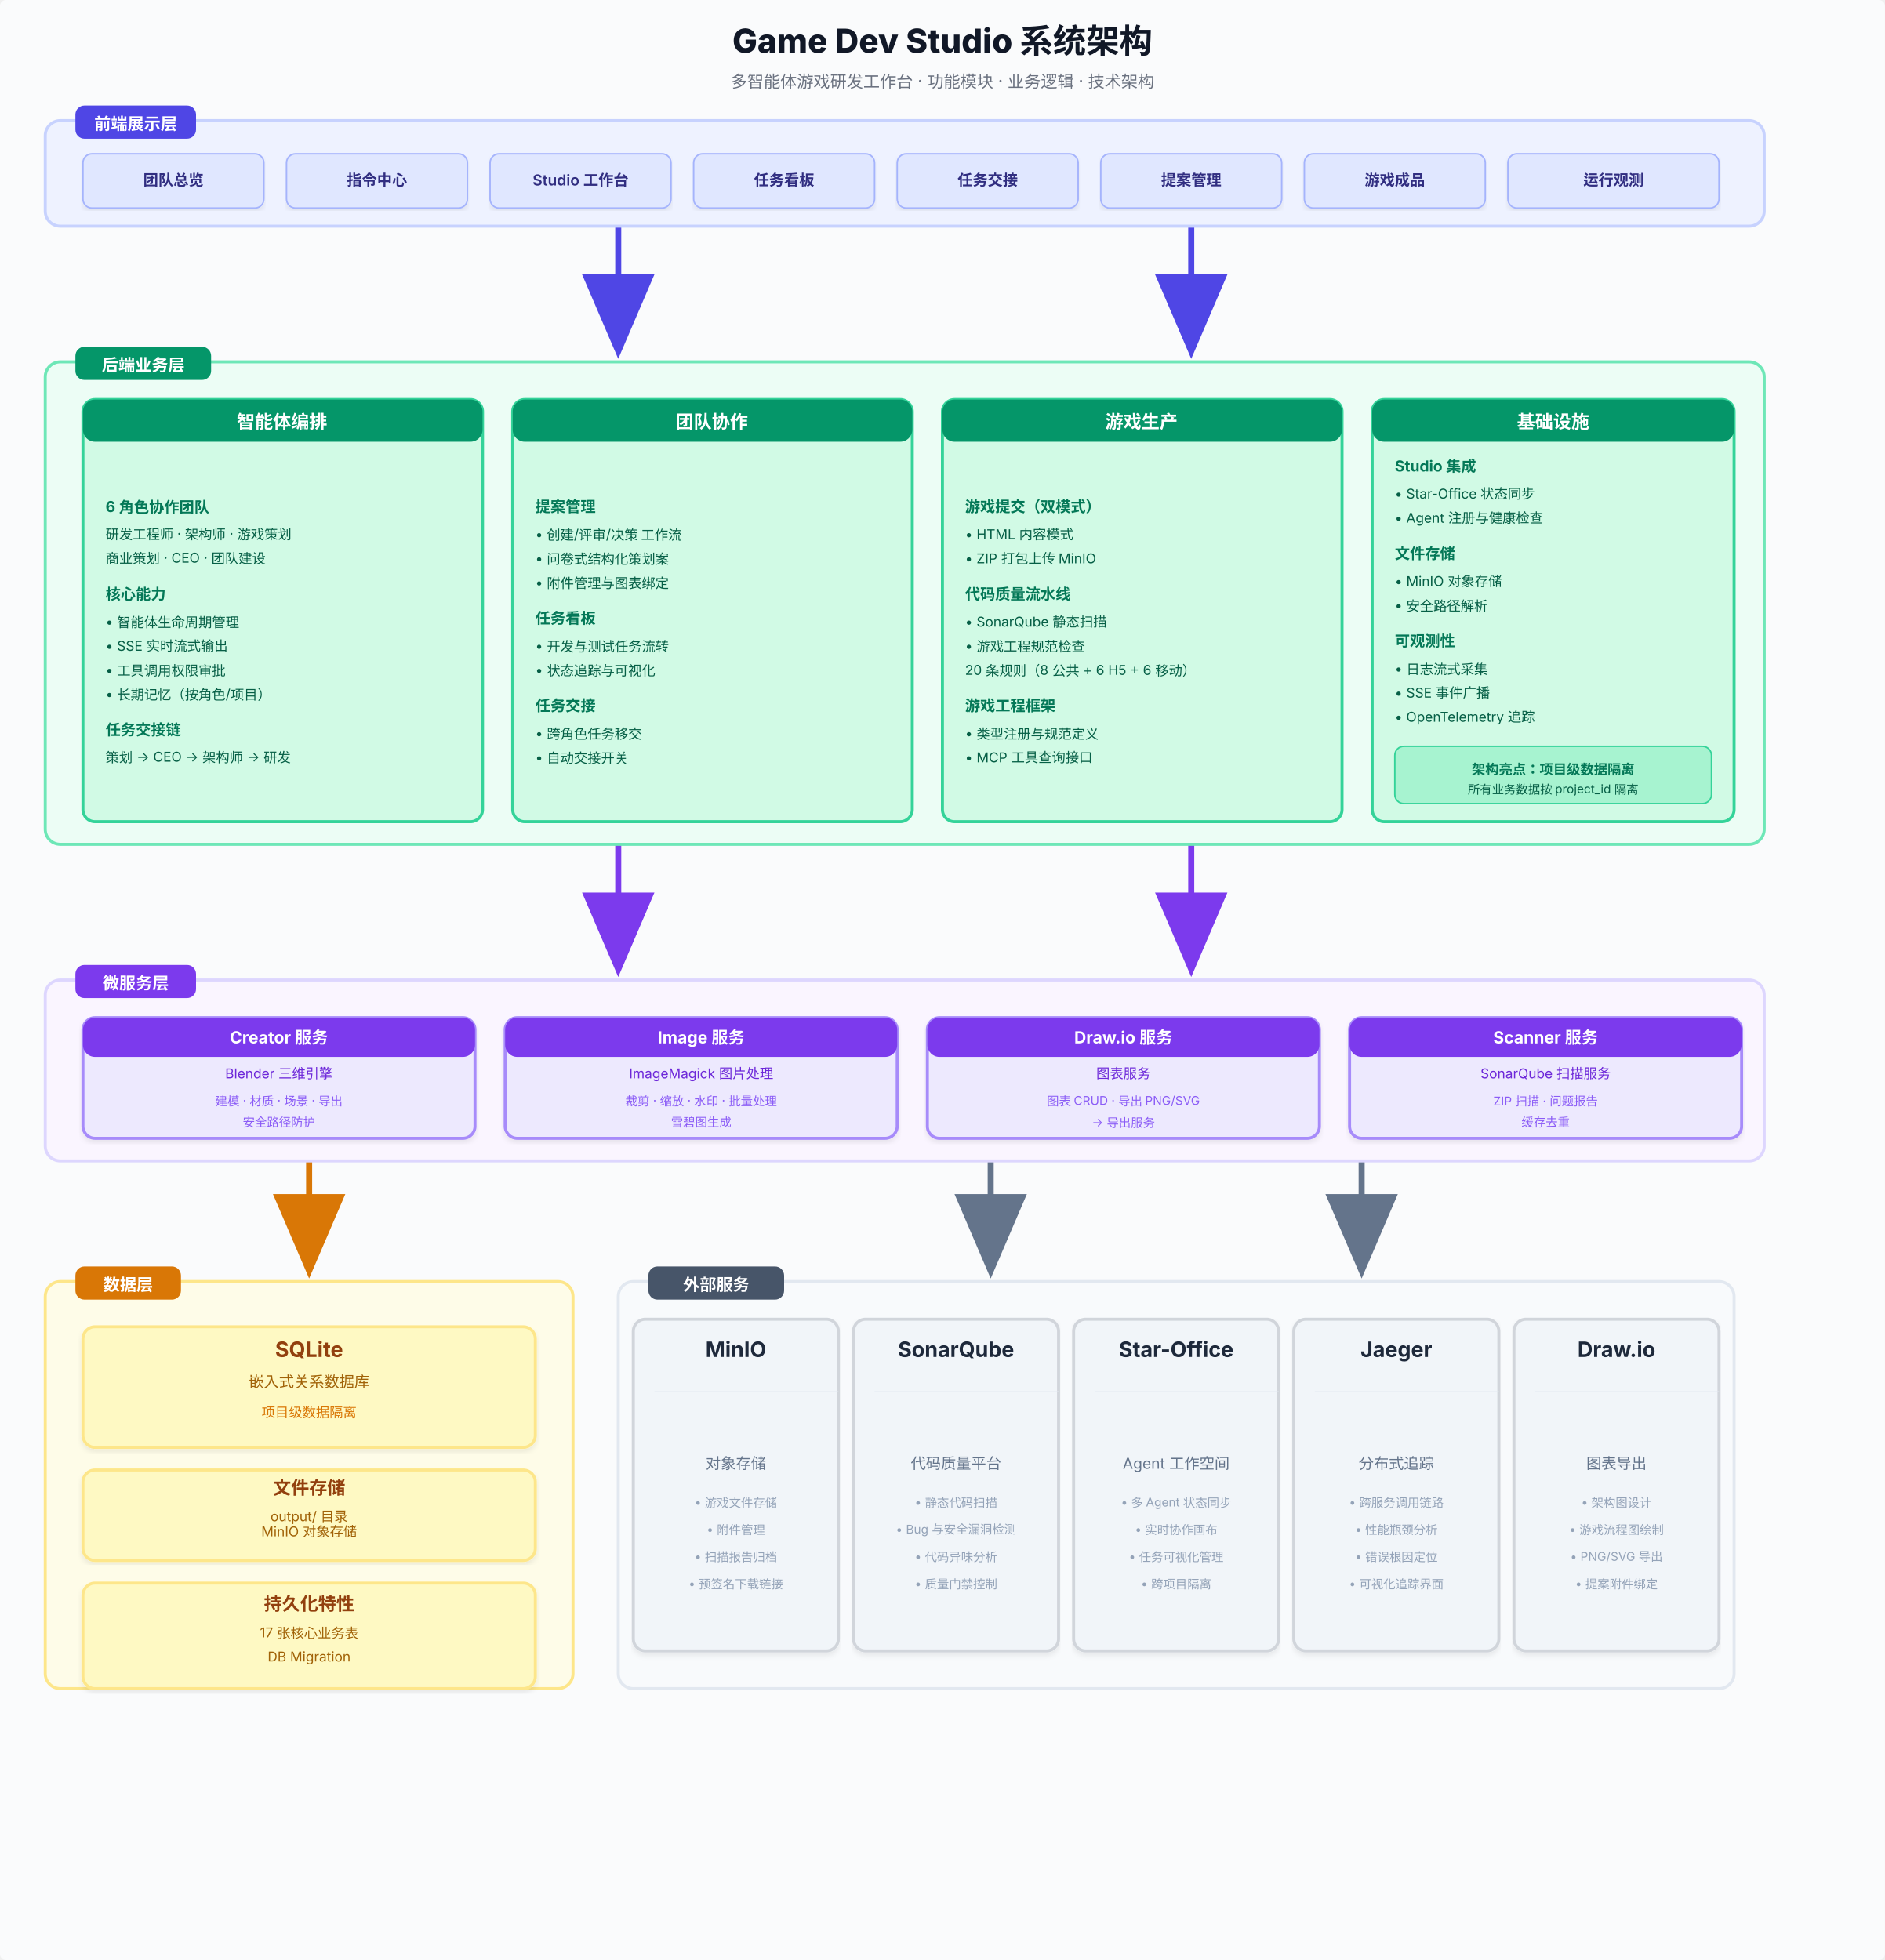
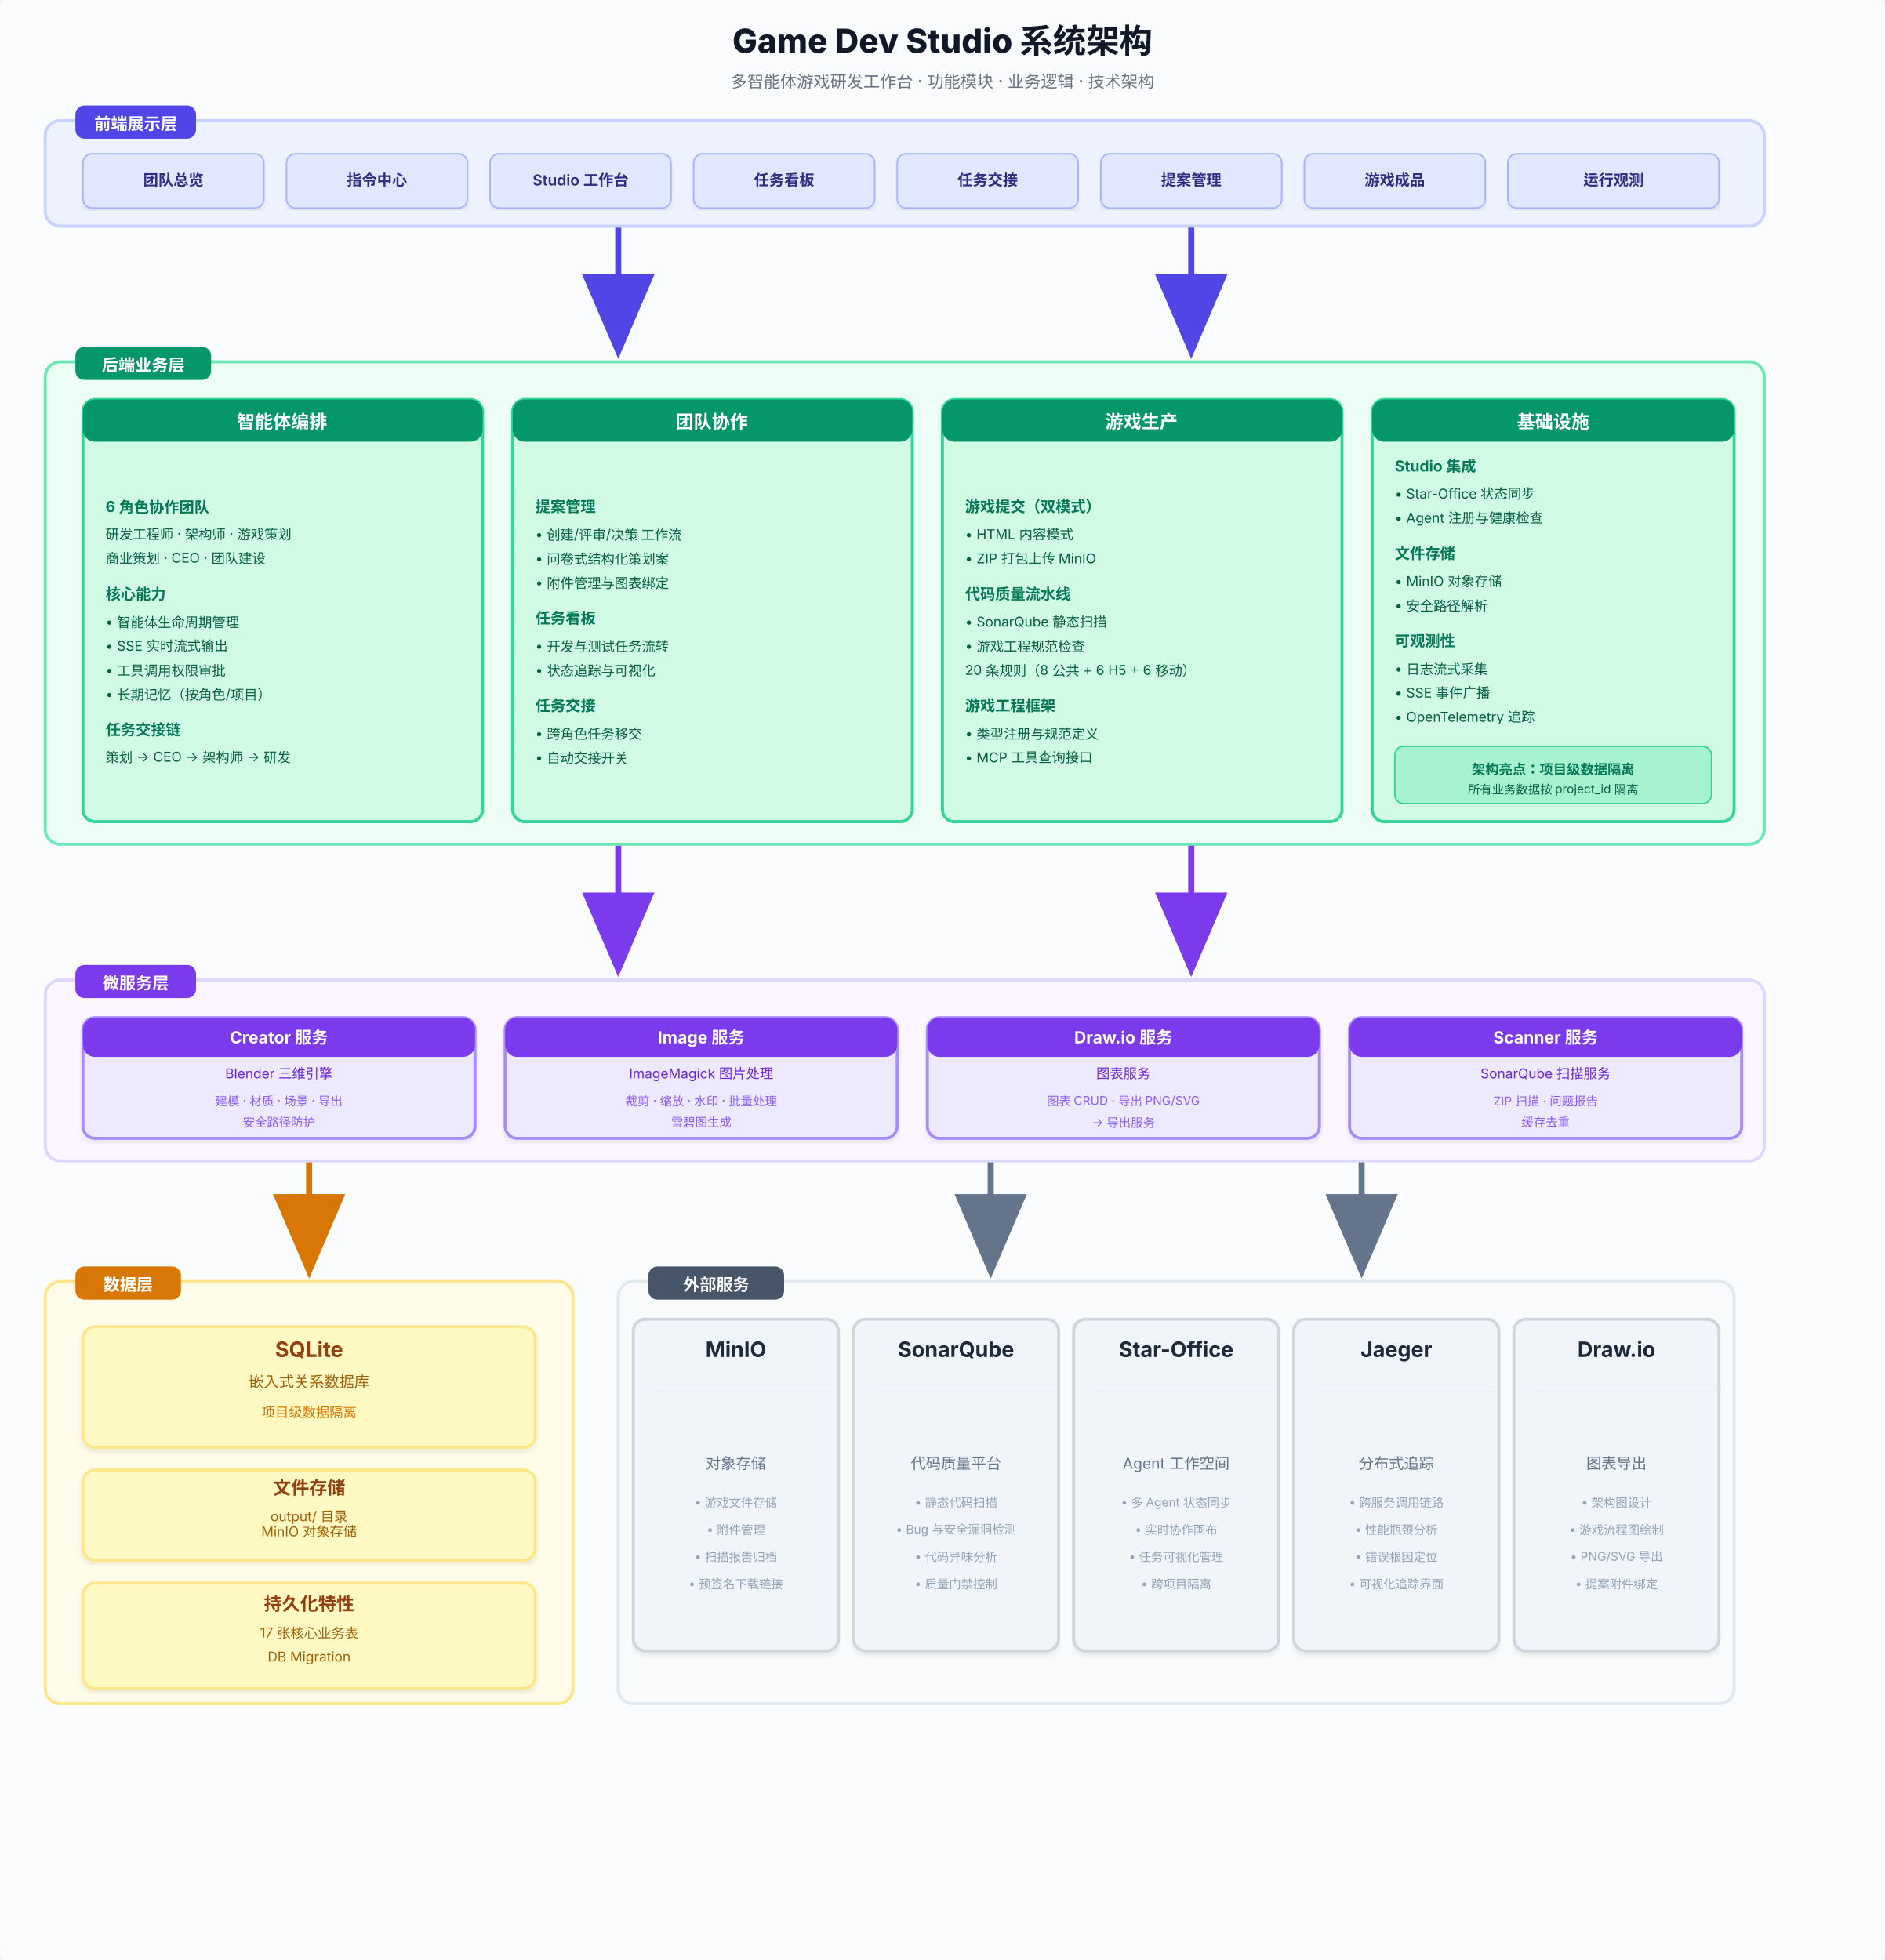
<svg xmlns="http://www.w3.org/2000/svg" viewBox="0 0 1250 1300" font-family="'Inter', 'PingFang SC', 'Microsoft YaHei', Arial, sans-serif">
  <defs>
    <marker id="aB" markerWidth="14" markerHeight="12" refX="12" refY="6" orient="auto">
      <path d="M0,0 L14,6 L0,12 Z" fill="#4F46E5" />
    </marker>
    <marker id="aP" markerWidth="14" markerHeight="12" refX="12" refY="6" orient="auto">
      <path d="M0,0 L14,6 L0,12 Z" fill="#7C3AED" />
    </marker>
    <marker id="aO" markerWidth="14" markerHeight="12" refX="12" refY="6" orient="auto">
      <path d="M0,0 L14,6 L0,12 Z" fill="#D97706" />
    </marker>
    <marker id="aG" markerWidth="14" markerHeight="12" refX="12" refY="6" orient="auto">
      <path d="M0,0 L14,6 L0,12 Z" fill="#64748B" />
    </marker>
    <filter id="sh" x="-1%" y="-1%" width="102%" height="106%">
      <feDropShadow dx="0" dy="2" stdDeviation="2" flood-opacity="0.08" />
    </filter>
  </defs>
  <rect width="1250" height="1300" fill="#FAFBFC" rx="4" />
  <text x="625" y="35" text-anchor="middle" font-size="22" font-weight="800" fill="#111827">Game Dev Studio 系统架构</text>
  <text x="625" y="58" text-anchor="middle" font-size="11" fill="#6B7280">多智能体游戏研发工作台 · 功能模块 · 业务逻辑 · 技术架构</text>
  <line x1="410" y1="150" x2="410" y2="230" stroke="#4F46E5" stroke-width="4" marker-end="url(#aB)" />
  <line x1="790" y1="150" x2="790" y2="230" stroke="#4F46E5" stroke-width="4" marker-end="url(#aB)" />
  <g transform="translate(30, 80)">
    <rect x="0" y="0" width="1140" height="70" rx="10" fill="#EEF2FF" stroke="#C7D2FE" stroke-width="2" />
    <rect x="20" y="-10" width="80" height="22" rx="6" fill="#4F46E5" />
    <text x="60" y="6" text-anchor="middle" font-size="11" font-weight="700" fill="#FFF">前端展示层</text>
    <rect x="25" y="22" width="120" height="36" rx="6" fill="#E0E7FF" stroke="#A5B4FC" stroke-width="1" filter="url(#sh)" />
    <text x="85" y="43" text-anchor="middle" font-size="10" font-weight="600" fill="#312E81">团队总览</text>
    <rect x="160" y="22" width="120" height="36" rx="6" fill="#E0E7FF" stroke="#A5B4FC" stroke-width="1" filter="url(#sh)" />
    <text x="220" y="43" text-anchor="middle" font-size="10" font-weight="600" fill="#312E81">指令中心</text>
    <rect x="295" y="22" width="120" height="36" rx="6" fill="#E0E7FF" stroke="#A5B4FC" stroke-width="1" filter="url(#sh)" />
    <text x="355" y="43" text-anchor="middle" font-size="10" font-weight="600" fill="#312E81">Studio 工作台</text>
    <rect x="430" y="22" width="120" height="36" rx="6" fill="#E0E7FF" stroke="#A5B4FC" stroke-width="1" filter="url(#sh)" />
    <text x="490" y="43" text-anchor="middle" font-size="10" font-weight="600" fill="#312E81">任务看板</text>
    <rect x="565" y="22" width="120" height="36" rx="6" fill="#E0E7FF" stroke="#A5B4FC" stroke-width="1" filter="url(#sh)" />
    <text x="625" y="43" text-anchor="middle" font-size="10" font-weight="600" fill="#312E81">任务交接</text>
    <rect x="700" y="22" width="120" height="36" rx="6" fill="#E0E7FF" stroke="#A5B4FC" stroke-width="1" filter="url(#sh)" />
    <text x="760" y="43" text-anchor="middle" font-size="10" font-weight="600" fill="#312E81">提案管理</text>
    <rect x="835" y="22" width="120" height="36" rx="6" fill="#E0E7FF" stroke="#A5B4FC" stroke-width="1" filter="url(#sh)" />
    <text x="895" y="43" text-anchor="middle" font-size="10" font-weight="600" fill="#312E81">游戏成品</text>
    <rect x="970" y="22" width="140" height="36" rx="6" fill="#E0E7FF" stroke="#A5B4FC" stroke-width="1" filter="url(#sh)" />
    <text x="1040" y="43" text-anchor="middle" font-size="10" font-weight="600" fill="#312E81">运行观测</text>
  </g>
  <line x1="410" y1="560" x2="410" y2="640" stroke="#7C3AED" stroke-width="4" marker-end="url(#aP)" />
  <line x1="790" y1="560" x2="790" y2="640" stroke="#7C3AED" stroke-width="4" marker-end="url(#aP)" />
  <g transform="translate(30, 240)">
    <rect x="0" y="0" width="1140" height="320" rx="10" fill="#ECFDF5" stroke="#6EE7B7" stroke-width="2" />
    <rect x="20" y="-10" width="90" height="22" rx="6" fill="#059669" />
    <text x="65" y="6" text-anchor="middle" font-size="11" font-weight="700" fill="#FFF">后端业务层</text>
    <rect x="25" y="25" width="265" height="280" rx="8" fill="#D1FAE5" stroke="#34D399" stroke-width="2" />
    <rect x="25" y="25" width="265" height="28" rx="8" fill="#059669" />
    <text x="157" y="44" text-anchor="middle" font-size="12" font-weight="700" fill="#FFF">智能体编排</text>
    <text x="40" y="99.6" font-size="10" font-weight="700" fill="#047857">6 角色协作团队</text>
    <text x="40" y="117.6" font-size="9" fill="#065F46">研发工程师 · 架构师 · 游戏策划</text>
    <text x="40" y="133.6" font-size="9" fill="#065F46">商业策划 · CEO · 团队建设</text>
    <text x="40" y="157.6" font-size="10" font-weight="700" fill="#047857">核心能力</text>
    <text x="40" y="175.6" font-size="9" fill="#065F46">• 智能体生命周期管理</text>
    <text x="40" y="191.6" font-size="9" fill="#065F46">• SSE 实时流式输出</text>
    <text x="40" y="207.6" font-size="9" fill="#065F46">• 工具调用权限审批</text>
    <text x="40" y="223.6" font-size="9" fill="#065F46">• 长期记忆（按角色/项目）</text>
    <text x="40" y="247.6" font-size="10" font-weight="700" fill="#047857">任务交接链</text>
    <text x="40" y="265.6" font-size="9" fill="#065F46">策划 → CEO → 架构师 → 研发</text>
    <rect x="310" y="25" width="265" height="280" rx="8" fill="#D1FAE5" stroke="#34D399" stroke-width="2" />
    <rect x="310" y="25" width="265" height="28" rx="8" fill="#059669" />
    <text x="442" y="44" text-anchor="middle" font-size="12" font-weight="700" fill="#FFF">团队协作</text>
    <text x="325" y="99.6" font-size="10" font-weight="700" fill="#047857">提案管理</text>
    <text x="325" y="117.6" font-size="9" fill="#065F46">• 创建/评审/决策 工作流</text>
    <text x="325" y="133.6" font-size="9" fill="#065F46">• 问卷式结构化策划案</text>
    <text x="325" y="149.6" font-size="9" fill="#065F46">• 附件管理与图表绑定</text>
    <text x="325" y="173.6" font-size="10" font-weight="700" fill="#047857">任务看板</text>
    <text x="325" y="191.6" font-size="9" fill="#065F46">• 开发与测试任务流转</text>
    <text x="325" y="207.6" font-size="9" fill="#065F46">• 状态追踪与可视化</text>
    <text x="325" y="231.6" font-size="10" font-weight="700" fill="#047857">任务交接</text>
    <text x="325" y="249.6" font-size="9" fill="#065F46">• 跨角色任务移交</text>
    <text x="325" y="265.6" font-size="9" fill="#065F46">• 自动交接开关</text>
    <rect x="595" y="25" width="265" height="280" rx="8" fill="#D1FAE5" stroke="#34D399" stroke-width="2" />
    <rect x="595" y="25" width="265" height="28" rx="8" fill="#059669" />
    <text x="727" y="44" text-anchor="middle" font-size="12" font-weight="700" fill="#FFF">游戏生产</text>
    <text x="610" y="99.6" font-size="10" font-weight="700" fill="#047857">游戏提交（双模式）</text>
    <text x="610" y="117.6" font-size="9" fill="#065F46">• HTML 内容模式</text>
    <text x="610" y="133.6" font-size="9" fill="#065F46">• ZIP 打包上传 MinIO</text>
    <text x="610" y="157.6" font-size="10" font-weight="700" fill="#047857">代码质量流水线</text>
    <text x="610" y="175.6" font-size="9" fill="#065F46">• SonarQube 静态扫描</text>
    <text x="610" y="191.6" font-size="9" fill="#065F46">• 游戏工程规范检查</text>
    <text x="610" y="207.6" font-size="9" fill="#065F46">  20 条规则（8 公共 + 6 H5 + 6 移动）</text>
    <text x="610" y="231.6" font-size="10" font-weight="700" fill="#047857">游戏工程框架</text>
    <text x="610" y="249.6" font-size="9" fill="#065F46">• 类型注册与规范定义</text>
    <text x="610" y="265.6" font-size="9" fill="#065F46">• MCP 工具查询接口</text>
    <rect x="880" y="25" width="240" height="280" rx="8" fill="#D1FAE5" stroke="#34D399" stroke-width="2" />
    <rect x="880" y="25" width="240" height="28" rx="8" fill="#059669" />
    <text x="1000" y="44" text-anchor="middle" font-size="12" font-weight="700" fill="#FFF">基础设施</text>
    <text x="895" y="72.7" font-size="10" font-weight="700" fill="#047857">Studio 集成</text>
    <text x="895" y="90.7" font-size="9" fill="#065F46">• Star-Office 状态同步</text>
    <text x="895" y="106.7" font-size="9" fill="#065F46">• Agent 注册与健康检查</text>
    <text x="895" y="130.7" font-size="10" font-weight="700" fill="#047857">文件存储</text>
    <text x="895" y="148.7" font-size="9" fill="#065F46">• MinIO 对象存储</text>
    <text x="895" y="164.7" font-size="9" fill="#065F46">• 安全路径解析</text>
    <text x="895" y="188.7" font-size="10" font-weight="700" fill="#047857">可观测性</text>
    <text x="895" y="206.7" font-size="9" fill="#065F46">• 日志流式采集</text>
    <text x="895" y="222.7" font-size="9" fill="#065F46">• SSE 事件广播</text>
    <text x="895" y="238.7" font-size="9" fill="#065F46">• OpenTelemetry 追踪</text>
    <rect x="895" y="255" width="210" height="38" rx="6" fill="#A7F3D0" stroke="#34D399" stroke-width="1" />
    <text x="1000" y="273.5" text-anchor="middle" font-size="9" font-weight="700" fill="#047857">架构亮点：项目级数据隔离</text>
    <text x="1000" y="286.5" text-anchor="middle" font-size="8" fill="#065F46">所有业务数据按 project_id 隔离</text>
  </g>
  <line x1="205" y1="770" x2="205" y2="840" stroke="#D97706" stroke-width="4" marker-end="url(#aO)" />
  <line x1="657" y1="770" x2="657" y2="840" stroke="#64748B" stroke-width="4" marker-end="url(#aG)" />
  <line x1="903" y1="770" x2="903" y2="840" stroke="#64748B" stroke-width="4" marker-end="url(#aG)" />
  <g transform="translate(30, 650)">
    <rect x="0" y="0" width="1140" height="120" rx="10" fill="#FAF5FF" stroke="#DDD6FE" stroke-width="2" />
    <rect x="20" y="-10" width="80" height="22" rx="6" fill="#7C3AED" />
    <text x="60" y="6" text-anchor="middle" font-size="11" font-weight="700" fill="#FFF">微服务层</text>
    <rect x="25" y="25" width="260" height="80" rx="8" fill="#EDE9FE" stroke="#A78BFA" stroke-width="2" filter="url(#sh)" />
    <rect x="25" y="25" width="260" height="26" rx="8" fill="#7C3AED" />
    <text x="155" y="42" text-anchor="middle" font-size="11" font-weight="700" fill="#FFF">Creator 服务</text>
    <text x="155" y="65.2" text-anchor="middle" font-size="9" fill="#6D28D9">Blender 三维引擎</text>
    <text x="155" y="83.2" text-anchor="middle" font-size="8" fill="#8B5CF6">建模 · 材质 · 场景 · 导出</text>
    <text x="155" y="97.2" text-anchor="middle" font-size="8" fill="#8B5CF6">安全路径防护</text>
    <rect x="305" y="25" width="260" height="80" rx="8" fill="#EDE9FE" stroke="#A78BFA" stroke-width="2" filter="url(#sh)" />
    <rect x="305" y="25" width="260" height="26" rx="8" fill="#7C3AED" />
    <text x="435" y="42" text-anchor="middle" font-size="11" font-weight="700" fill="#FFF">Image 服务</text>
    <text x="435" y="65.2" text-anchor="middle" font-size="9" fill="#6D28D9">ImageMagick 图片处理</text>
    <text x="435" y="83.2" text-anchor="middle" font-size="8" fill="#8B5CF6">裁剪 · 缩放 · 水印 · 批量处理</text>
    <text x="435" y="97.2" text-anchor="middle" font-size="8" fill="#8B5CF6">雪碧图生成</text>
    <rect x="585" y="25" width="260" height="80" rx="8" fill="#EDE9FE" stroke="#A78BFA" stroke-width="2" filter="url(#sh)" />
    <rect x="585" y="25" width="260" height="26" rx="8" fill="#7C3AED" />
    <text x="715" y="42" text-anchor="middle" font-size="11" font-weight="700" fill="#FFF">Draw.io 服务</text>
    <text x="715" y="65.2" text-anchor="middle" font-size="9" fill="#6D28D9">图表服务</text>
    <text x="715" y="83.2" text-anchor="middle" font-size="8" fill="#8B5CF6">图表 CRUD · 导出 PNG/SVG</text>
    <text x="715" y="97.2" text-anchor="middle" font-size="8" fill="#8B5CF6">→ 导出服务</text>
    <rect x="865" y="25" width="260" height="80" rx="8" fill="#EDE9FE" stroke="#A78BFA" stroke-width="2" filter="url(#sh)" />
    <rect x="865" y="25" width="260" height="26" rx="8" fill="#7C3AED" />
    <text x="995" y="42" text-anchor="middle" font-size="11" font-weight="700" fill="#FFF">Scanner 服务</text>
    <text x="995" y="65.2" text-anchor="middle" font-size="9" fill="#6D28D9">SonarQube 扫描服务</text>
    <text x="995" y="83.2" text-anchor="middle" font-size="8" fill="#8B5CF6">ZIP 扫描 · 问题报告</text>
    <text x="995" y="97.2" text-anchor="middle" font-size="8" fill="#8B5CF6">缓存去重</text>
  </g>
  <g transform="translate(30, 850)">
-     <rect x="0" y="0" width="350" height="270" rx="10" fill="#FEFCE8" stroke="#FDE68A" stroke-width="2" />
+     <rect x="0" y="0" width="350" height="280" rx="10" fill="#FEFCE8" stroke="#FDE68A" stroke-width="2" />
    <rect x="20" y="-10" width="70" height="22" rx="6" fill="#D97706" />
    <text x="55" y="6" text-anchor="middle" font-size="11" font-weight="700" fill="#FFF">数据层</text>
    <rect x="25" y="30" width="300" height="80" rx="8" fill="#FEF9C3" stroke="#FDE68A" stroke-width="2" filter="url(#sh)" />
    <text x="175" y="50" text-anchor="middle" font-size="14" font-weight="700" fill="#92400E">SQLite</text>
    <text x="175" y="70" text-anchor="middle" font-size="10" fill="#A16207">嵌入式关系数据库</text>
    <text x="175" y="90" text-anchor="middle" font-size="9" fill="#D97706">项目级数据隔离</text>
    <rect x="25" y="125" width="300" height="60" rx="8" fill="#FEF9C3" stroke="#FDE68A" stroke-width="2" filter="url(#sh)" />
    <text x="175" y="141" text-anchor="middle" font-size="12" font-weight="700" fill="#92400E">文件存储</text>
    <text x="175" y="159" text-anchor="middle" font-size="9" fill="#A16207">output/ 目录</text>
    <text x="175" y="169" text-anchor="middle" font-size="9" fill="#A16207">MinIO 对象存储</text>
    <rect x="25" y="200" width="300" height="70" rx="8" fill="#FEF9C3" stroke="#FDE68A" stroke-width="2" filter="url(#sh)" />
    <text x="175" y="218" text-anchor="middle" font-size="12" font-weight="700" fill="#92400E">持久化特性</text>
    <text x="175" y="236" text-anchor="middle" font-size="9" fill="#A16207">17 张核心业务表</text>
    <text x="175" y="252" text-anchor="middle" font-size="9" fill="#A16207">DB Migration</text>
-     <rect x="380" y="0" width="740" height="270" rx="10" fill="#F8FAFC" stroke="#E2E8F0" stroke-width="2" />
+     <rect x="380" y="0" width="740" height="280" rx="10" fill="#F8FAFC" stroke="#E2E8F0" stroke-width="2" />
    <rect x="400" y="-10" width="90" height="22" rx="6" fill="#475569" />
    <text x="445" y="6" text-anchor="middle" font-size="11" font-weight="700" fill="#FFF">外部服务</text>
    <rect x="390" y="25" width="136" height="220" rx="8" fill="#F1F5F9" stroke="#D1D5DB" stroke-width="2" filter="url(#sh)" />
    <text x="458" y="50" text-anchor="middle" font-size="14" font-weight="700" fill="#1E293B">MinIO</text>
    <line x1="404" y1="73" x2="526" y2="73" stroke="#E2E8F0" stroke-width="0.5" />
    <text x="458" y="124.2" text-anchor="middle" font-size="10" fill="#64748B">对象存储</text>
    <text x="458" y="149.2" text-anchor="middle" font-size="8" fill="#94A3B8">• 游戏文件存储</text>
    <text x="458" y="167.2" text-anchor="middle" font-size="8" fill="#94A3B8">• 附件管理</text>
    <text x="458" y="185.2" text-anchor="middle" font-size="8" fill="#94A3B8">• 扫描报告归档</text>
    <text x="458" y="203.2" text-anchor="middle" font-size="8" fill="#94A3B8">• 预签名下载链接</text>
    <rect x="536" y="25" width="136" height="220" rx="8" fill="#F1F5F9" stroke="#D1D5DB" stroke-width="2" filter="url(#sh)" />
    <text x="604" y="50" text-anchor="middle" font-size="14" font-weight="700" fill="#1E293B">SonarQube</text>
    <line x1="550" y1="73" x2="672" y2="73" stroke="#E2E8F0" stroke-width="0.5" />
    <text x="604" y="124.2" text-anchor="middle" font-size="10" fill="#64748B">代码质量平台</text>
    <text x="604" y="149.2" text-anchor="middle" font-size="8" fill="#94A3B8">• 静态代码扫描</text>
    <text x="604" y="167.2" text-anchor="middle" font-size="8" fill="#94A3B8">• Bug 与安全漏洞检测</text>
    <text x="604" y="185.2" text-anchor="middle" font-size="8" fill="#94A3B8">• 代码异味分析</text>
    <text x="604" y="203.2" text-anchor="middle" font-size="8" fill="#94A3B8">• 质量门禁控制</text>
    <rect x="682" y="25" width="136" height="220" rx="8" fill="#F1F5F9" stroke="#D1D5DB" stroke-width="2" filter="url(#sh)" />
    <text x="750" y="50" text-anchor="middle" font-size="14" font-weight="700" fill="#1E293B">Star-Office</text>
    <line x1="696" y1="73" x2="818" y2="73" stroke="#E2E8F0" stroke-width="0.5" />
    <text x="750" y="124.2" text-anchor="middle" font-size="10" fill="#64748B">Agent 工作空间</text>
    <text x="750" y="149.2" text-anchor="middle" font-size="8" fill="#94A3B8">• 多 Agent 状态同步</text>
    <text x="750" y="167.2" text-anchor="middle" font-size="8" fill="#94A3B8">• 实时协作画布</text>
    <text x="750" y="185.2" text-anchor="middle" font-size="8" fill="#94A3B8">• 任务可视化管理</text>
    <text x="750" y="203.2" text-anchor="middle" font-size="8" fill="#94A3B8">• 跨项目隔离</text>
    <rect x="828" y="25" width="136" height="220" rx="8" fill="#F1F5F9" stroke="#D1D5DB" stroke-width="2" filter="url(#sh)" />
    <text x="896" y="50" text-anchor="middle" font-size="14" font-weight="700" fill="#1E293B">Jaeger</text>
    <line x1="842" y1="73" x2="964" y2="73" stroke="#E2E8F0" stroke-width="0.5" />
    <text x="896" y="124.2" text-anchor="middle" font-size="10" fill="#64748B">分布式追踪</text>
    <text x="896" y="149.2" text-anchor="middle" font-size="8" fill="#94A3B8">• 跨服务调用链路</text>
    <text x="896" y="167.2" text-anchor="middle" font-size="8" fill="#94A3B8">• 性能瓶颈分析</text>
    <text x="896" y="185.2" text-anchor="middle" font-size="8" fill="#94A3B8">• 错误根因定位</text>
    <text x="896" y="203.2" text-anchor="middle" font-size="8" fill="#94A3B8">• 可视化追踪界面</text>
    <rect x="974" y="25" width="136" height="220" rx="8" fill="#F1F5F9" stroke="#D1D5DB" stroke-width="2" filter="url(#sh)" />
    <text x="1042" y="50" text-anchor="middle" font-size="14" font-weight="700" fill="#1E293B">Draw.io</text>
    <line x1="988" y1="73" x2="1110" y2="73" stroke="#E2E8F0" stroke-width="0.5" />
    <text x="1042" y="124.2" text-anchor="middle" font-size="10" fill="#64748B">图表导出</text>
    <text x="1042" y="149.2" text-anchor="middle" font-size="8" fill="#94A3B8">• 架构图设计</text>
    <text x="1042" y="167.2" text-anchor="middle" font-size="8" fill="#94A3B8">• 游戏流程图绘制</text>
    <text x="1042" y="185.2" text-anchor="middle" font-size="8" fill="#94A3B8">• PNG/SVG 导出</text>
    <text x="1042" y="203.2" text-anchor="middle" font-size="8" fill="#94A3B8">• 提案附件绑定</text>
  </g>
</svg>
